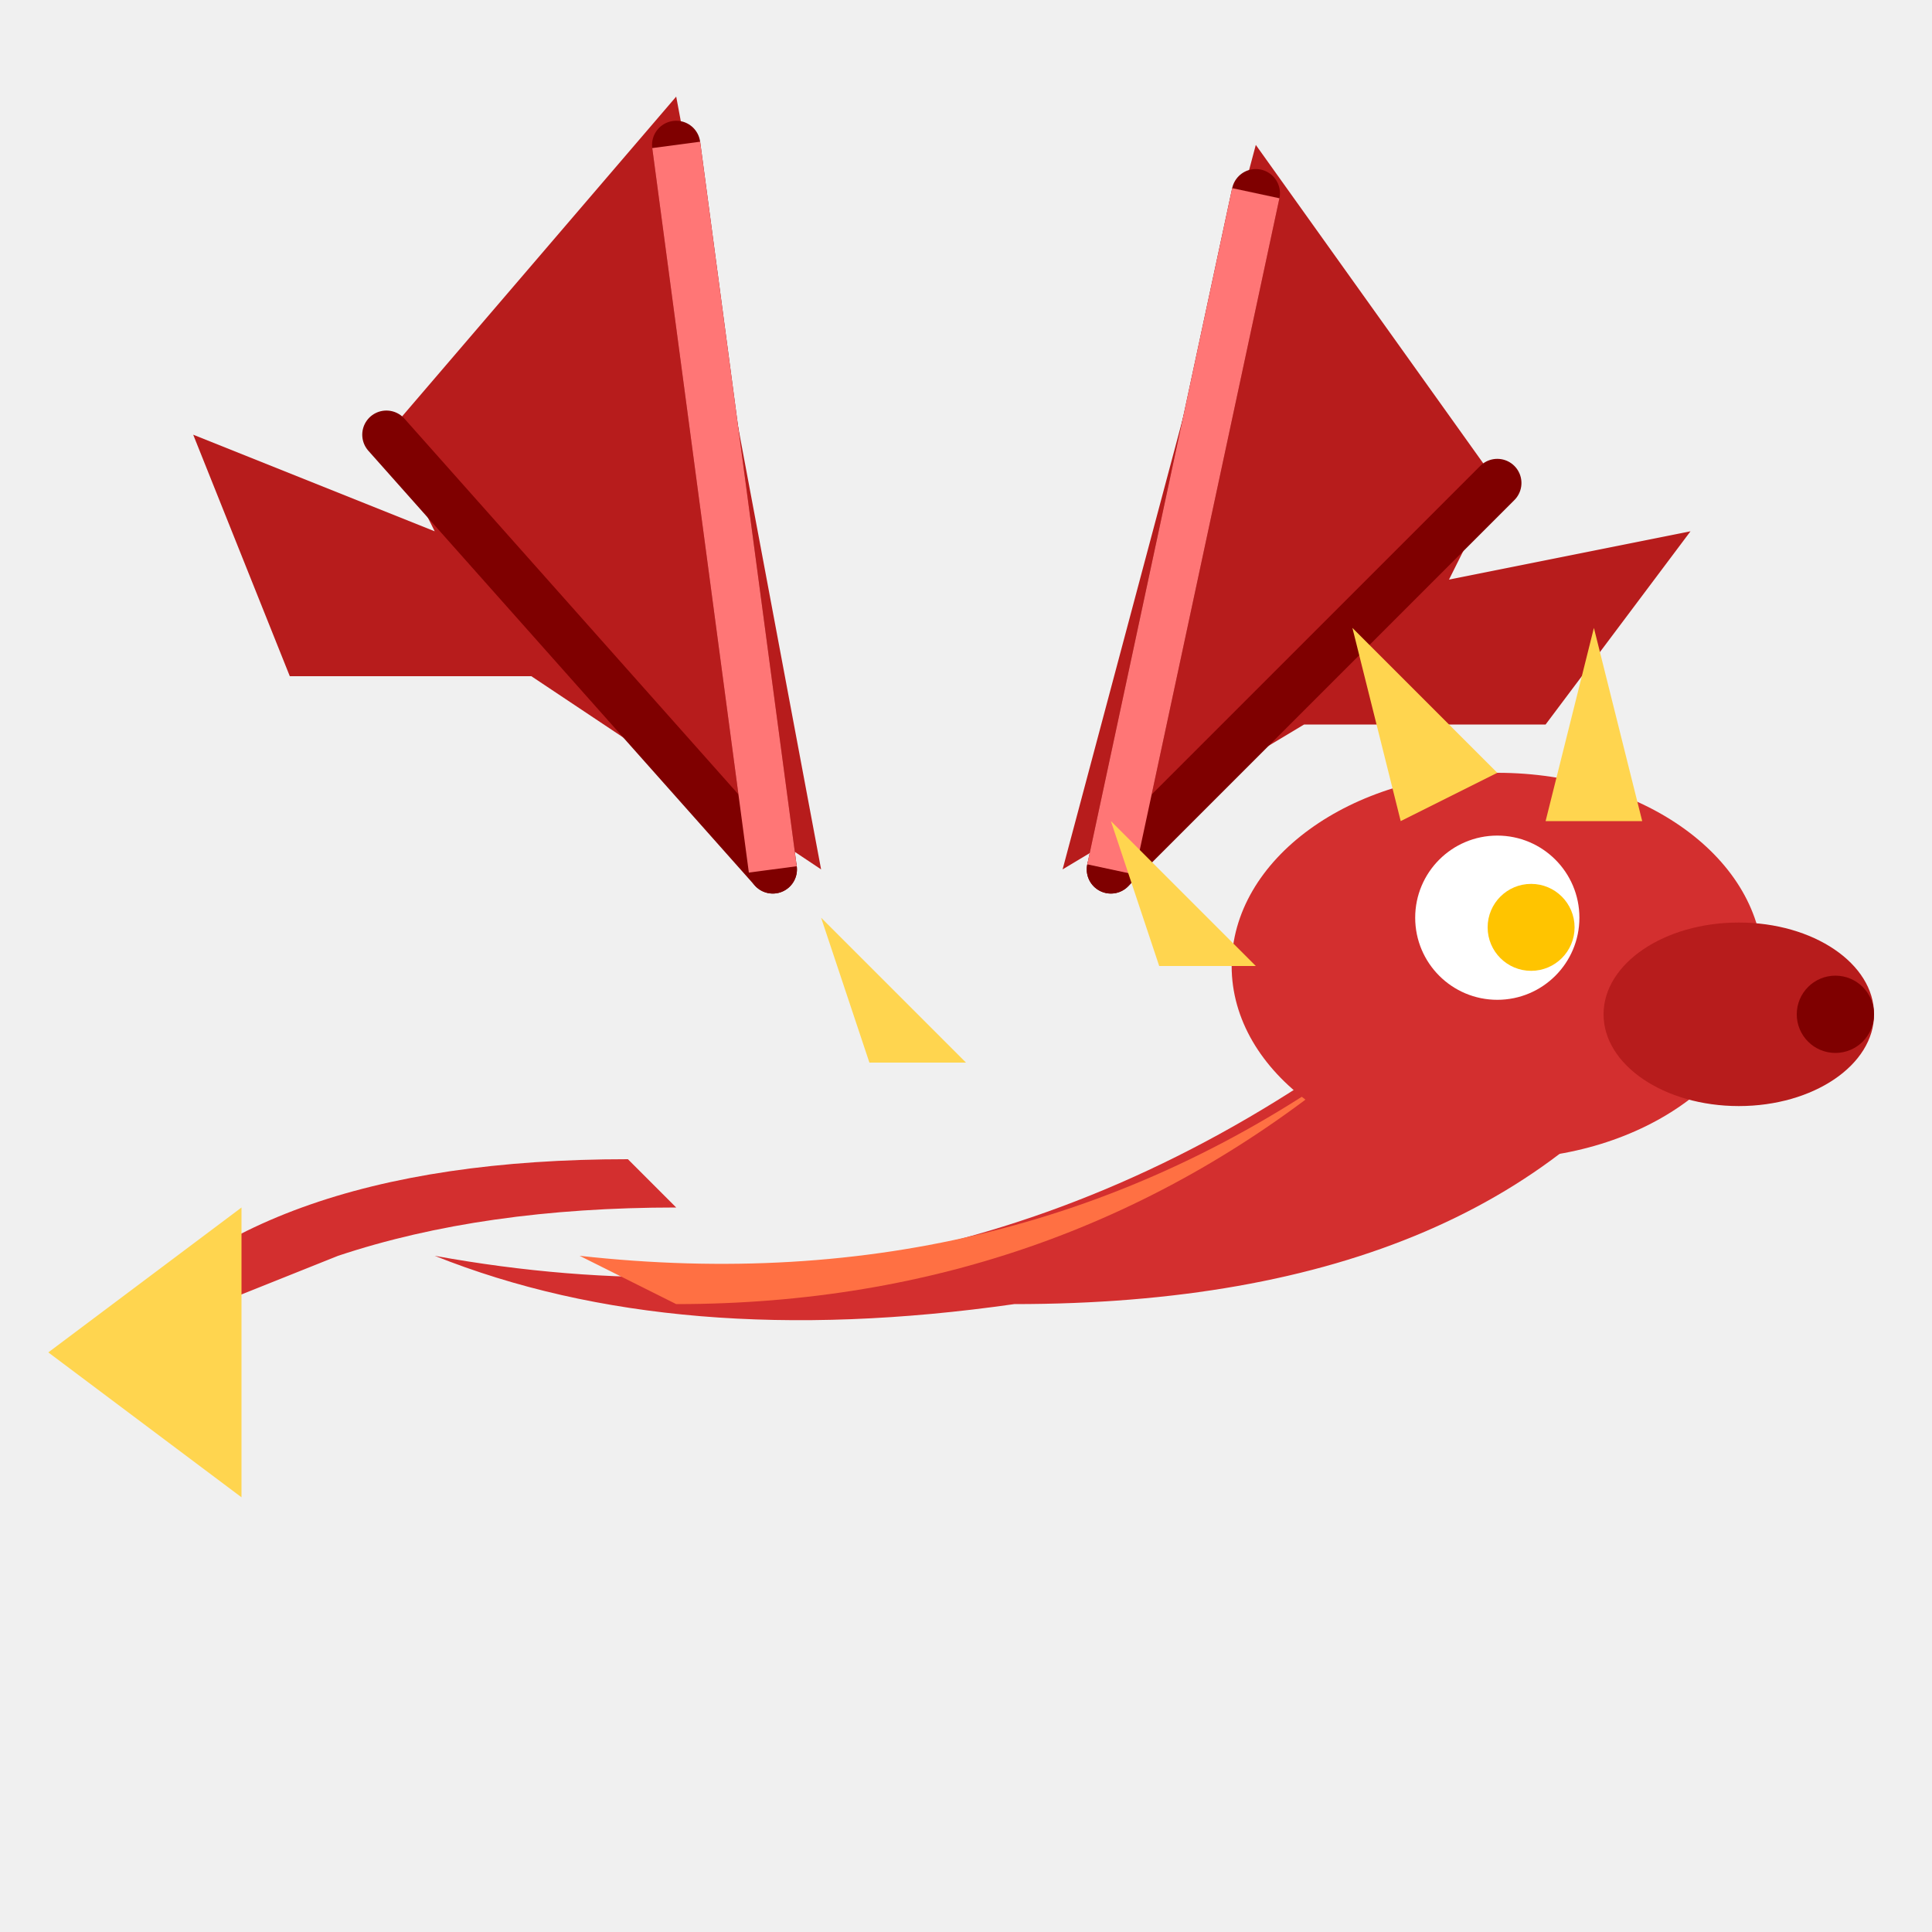
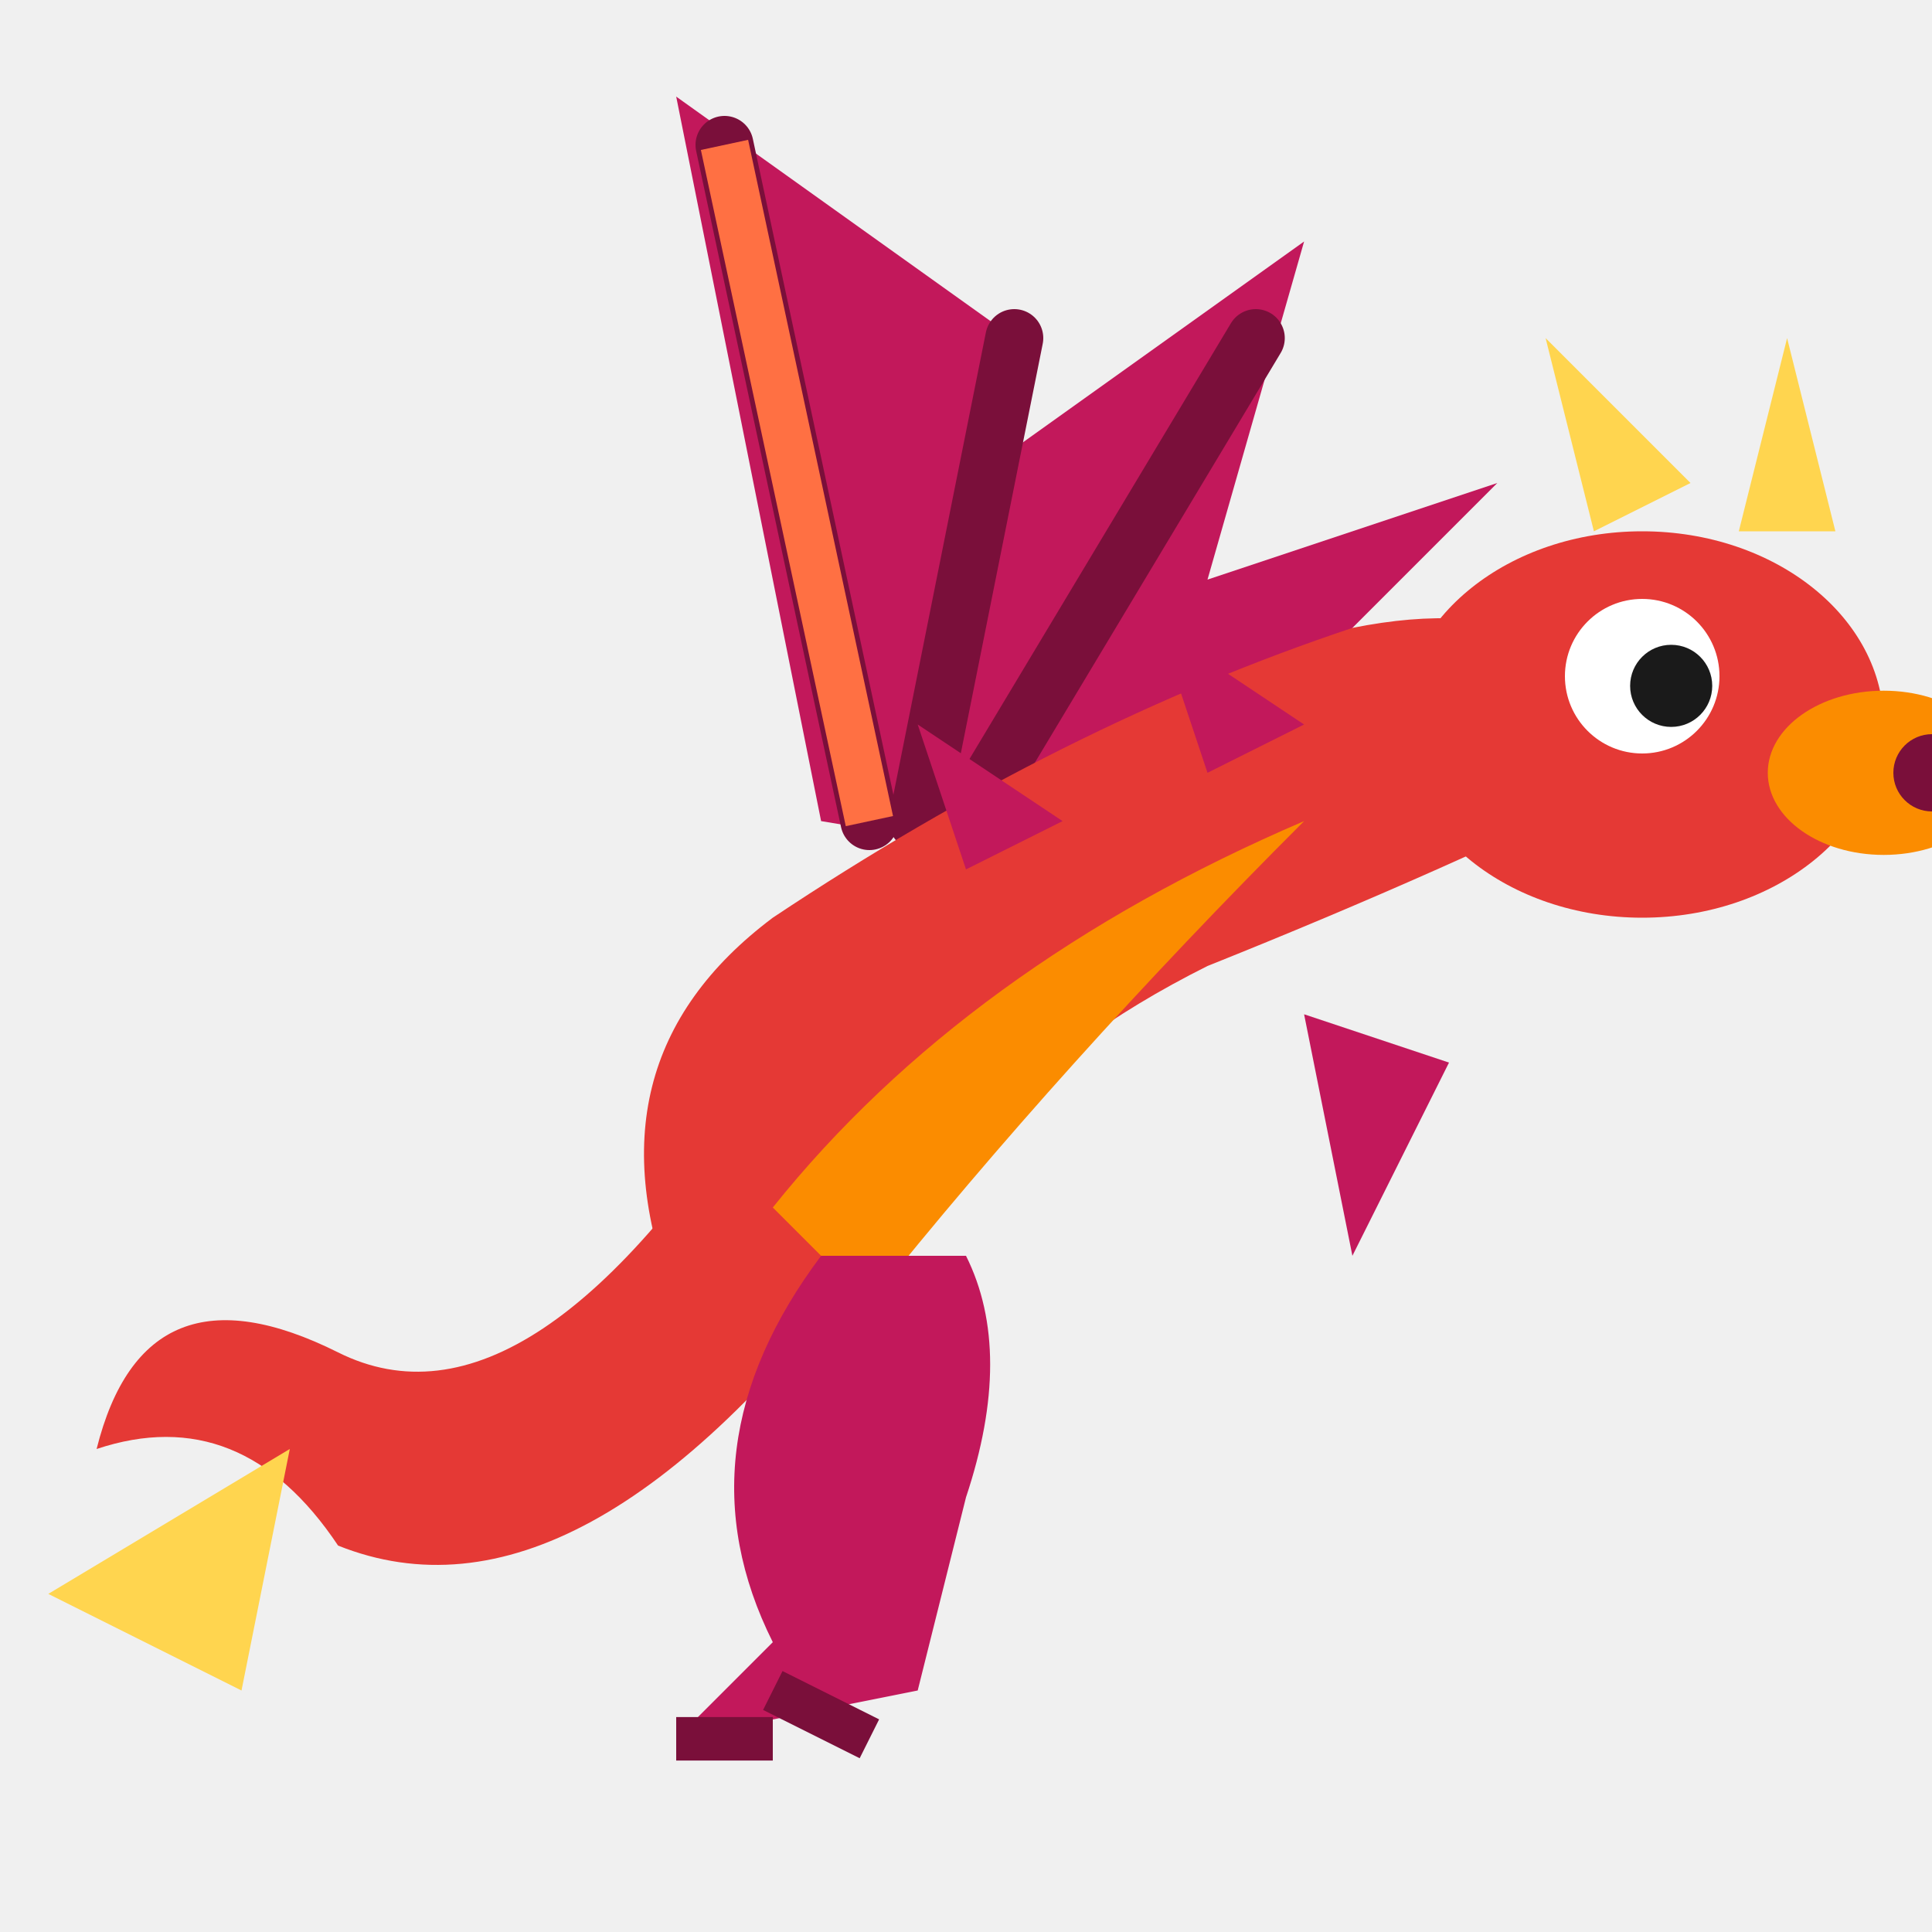
<svg xmlns="http://www.w3.org/2000/svg" viewBox="0 0 40 40" width="40" height="40">
-   <path d="M17 18 L14 2 L8 9 L9 11 L4 9 L6 14 L11 14 Z" fill="#b71c1c" />
-   <path d="M22 18 L26 3 L31 10 L30 12 L35 11 L32 15 L27 15 Z" fill="#b71c1c" />
-   <g stroke="#7f0000" stroke-width="1" fill="none" stroke-linecap="round">
-     <path d="M16 18 L14 3" />
-     <path d="M16 18 L8 9" />
-     <path d="M23 18 L26 4" />
-     <path d="M23 18 L31 10" />
+   <path d="M16 22 Q11 30 7 28 Q3 26 2 30 Q5 29 7 32 Q12 34 18 26 Z" fill="#e53935" />
+   <polygon points="1,33 6,30 5,35" fill="#ffd54f" />
+   <path d="M17 17 L14 2 L21 7 L20 10 L27 5 L25 12 L31 10 L23 18 Z" fill="#c2185b" />
+   <g stroke="#7a0f3a" stroke-width="1.2" fill="none" stroke-linecap="round">
+     <path d="M18 17 L15 3" />
+     <path d="M19 17 L21 7" />
+     <path d="M20 17 L26 7" />
  </g>
-   <path d="M14 3 L16 18" stroke="#ff7676" stroke-width="1" fill="none" />
-   <path d="M26 4 L23 18" stroke="#ff7676" stroke-width="1" fill="none" />
-   <path d="M13 24 Q5 24 2 28 L7 26 Q10 25 14 25 Z" fill="#d32f2f" />
-   <polygon points="1,28 5,25 5,31" fill="#ffd54f" />
-   <path d="M9 26 Q20 28 29 21 Q33 18 35 21 Q31 27 21 27 Q14 28 9 26 Z" fill="#d32f2f" />
-   <path d="M12 26 Q21 27 28 22 Q22 27 14 27 Z" fill="#ff7043" />
-   <ellipse cx="31" cy="20" rx="5.5" ry="4" fill="#d32f2f" />
-   <ellipse cx="36" cy="21" rx="2.8" ry="1.9" fill="#b71c1c" />
-   <circle cx="38" cy="21" r="0.8" fill="#7f0000" />
-   <polygon points="29,17 28,13 31,16" fill="#ffd54f" />
-   <polygon points="32,17 33,13 34,17" fill="#ffd54f" />
-   <polygon points="24,20 23,17 26,20" fill="#ffd54f" />
-   <polygon points="18,22 17,19 20,22" fill="#ffd54f" />
-   <circle cx="31" cy="19" r="1.7" fill="#fff" />
-   <circle cx="31.7" cy="19.2" r="0.9" fill="#ffc400" />
+   <path d="M15 3 L18 17" stroke="#ff7043" stroke-width="1" fill="none" />
+   <path d="M14 27 Q12 22 16 19 Q22 15 28 13 Q33 12 34 16 Q30 18 25 20 Q19 23 18 28 Z" fill="#e53935" />
+   <path d="M16 25 Q20 20 27 17 Q22 22 18 27 Z" fill="#fb8c00" />
+   <polygon points="20,18 19,15 22,17" fill="#c2185b" />
+   <polygon points="25,16 24,13 27,15" fill="#c2185b" />
+   <path d="M17 26 Q14 30 16 34 L14 36 L19 35 L20 31 Q21 28 20 26 Z" fill="#c2185b" />
+   <path d="M14 36 L16 36 M16 35 L18 36" stroke="#7a0f3a" stroke-width="0.9" />
+   <path d="M27 21 L28 26 L30 22 Z" fill="#c2185b" />
+   <polygon points="33,11 32,7 35,10" fill="#ffd54f" />
+   <polygon points="36,11 37,7 38,11" fill="#ffd54f" />
+   <ellipse cx="34" cy="15" rx="5" ry="4" fill="#e53935" />
+   <ellipse cx="39" cy="16" rx="2.4" ry="1.7" fill="#fb8c00" />
+   <circle cx="40" cy="16" r="0.8" fill="#7a0f3a" />
+   <circle cx="34" cy="14" r="1.6" fill="#fff" />
+   <circle cx="34.6" cy="14.2" r="0.85" fill="#1a1a1a" />
</svg>
